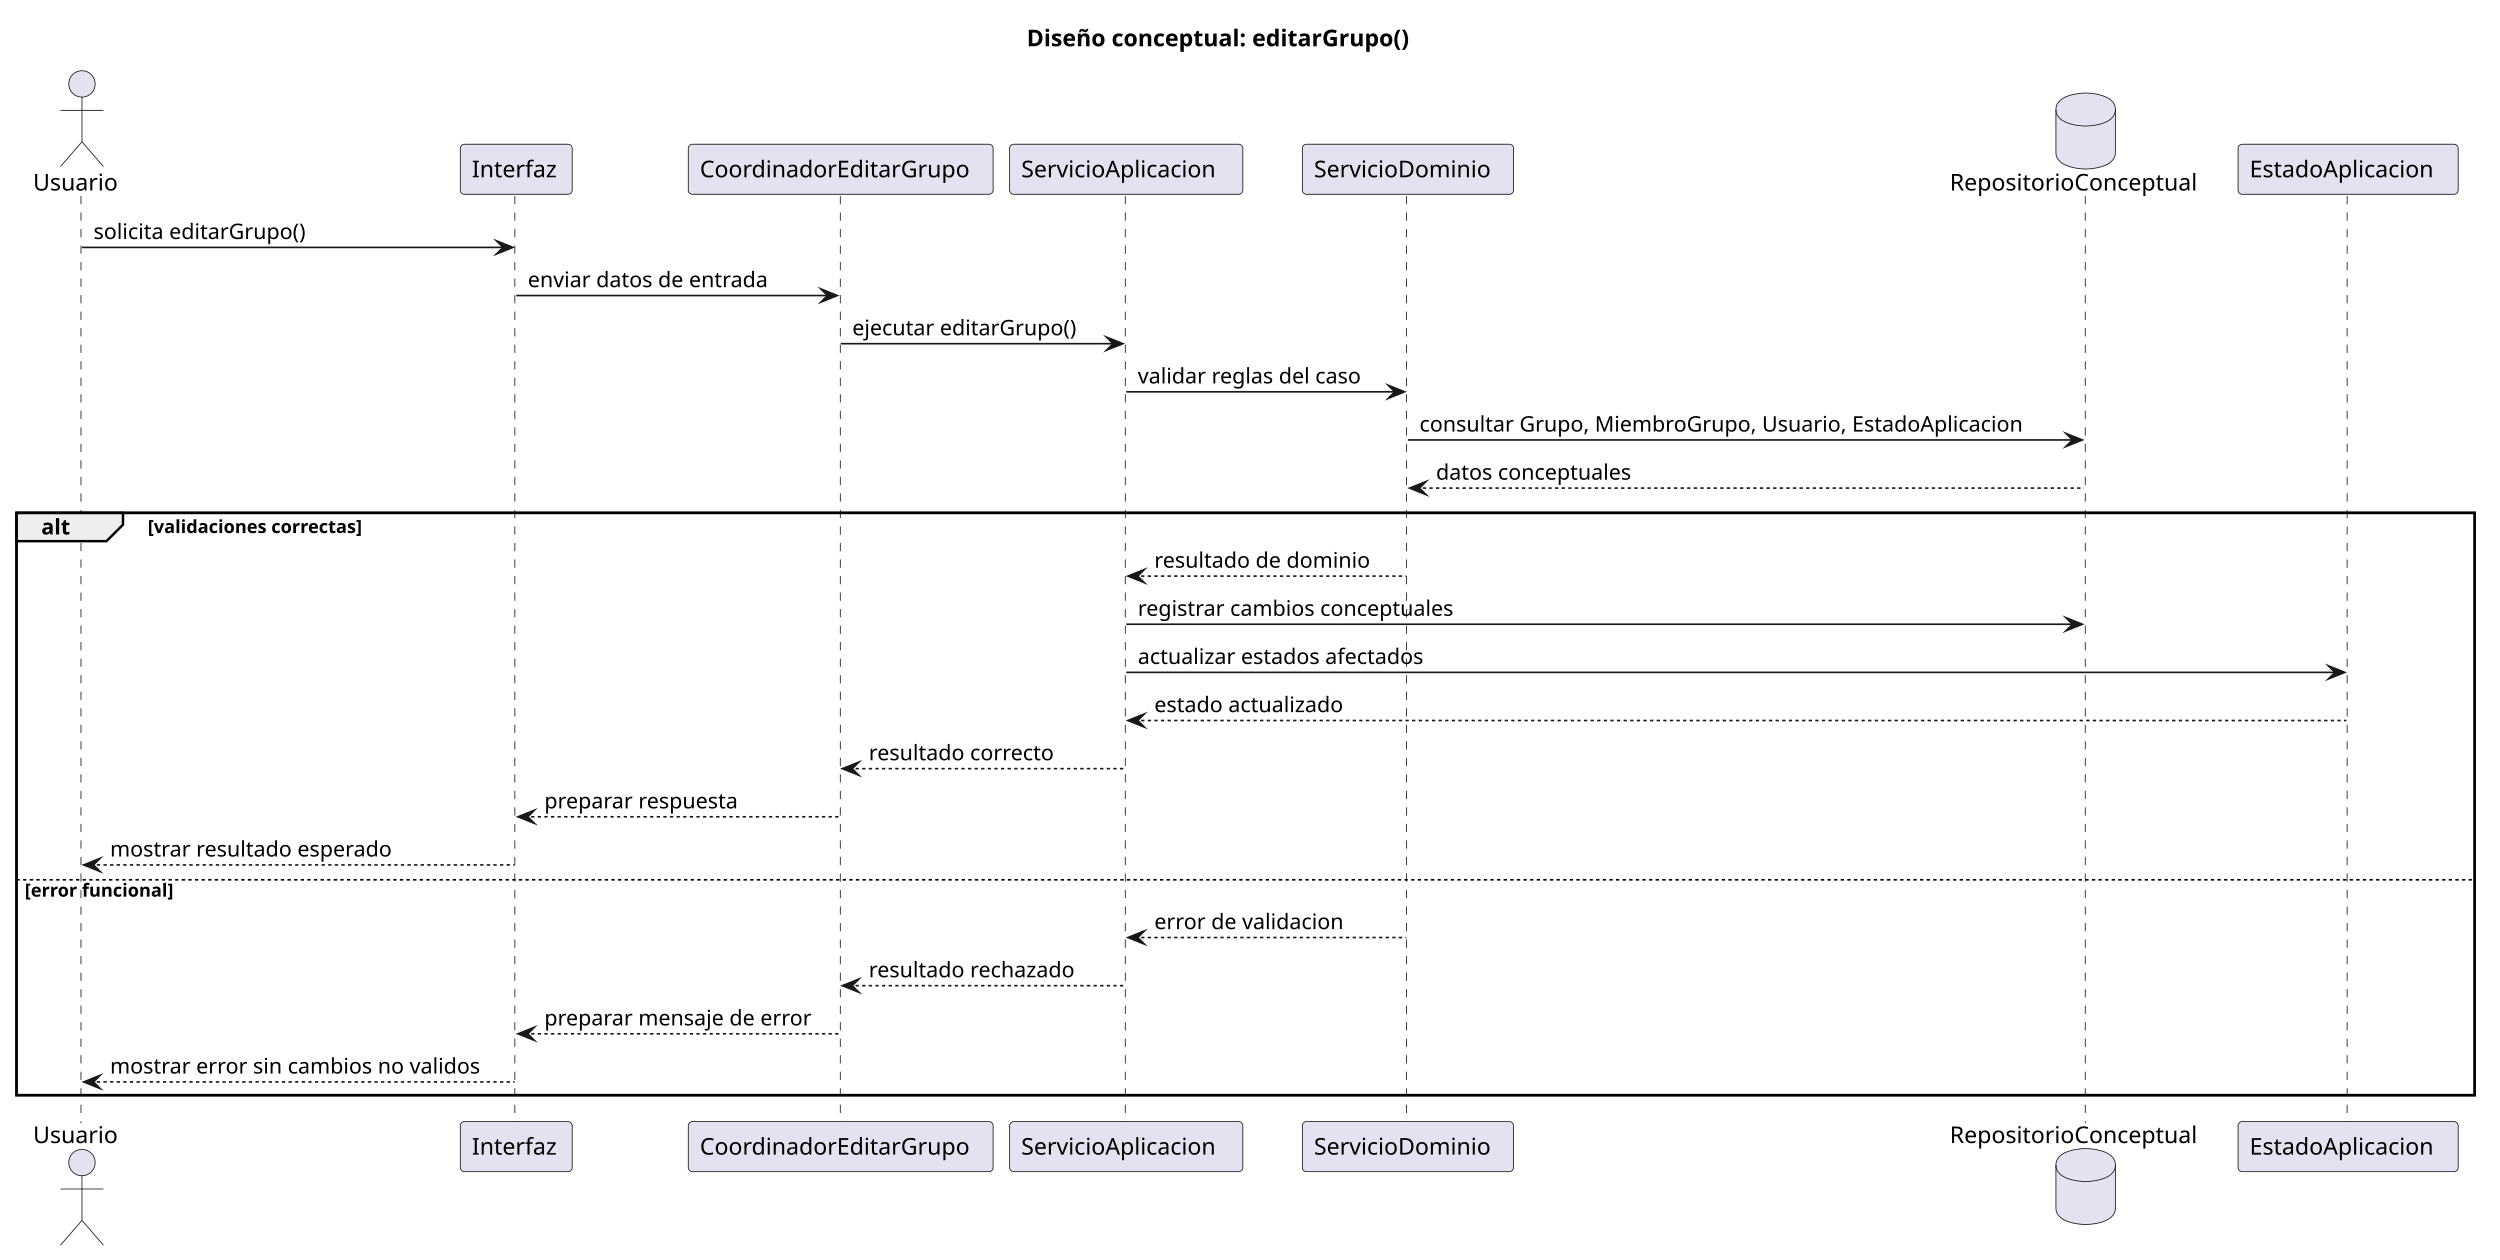
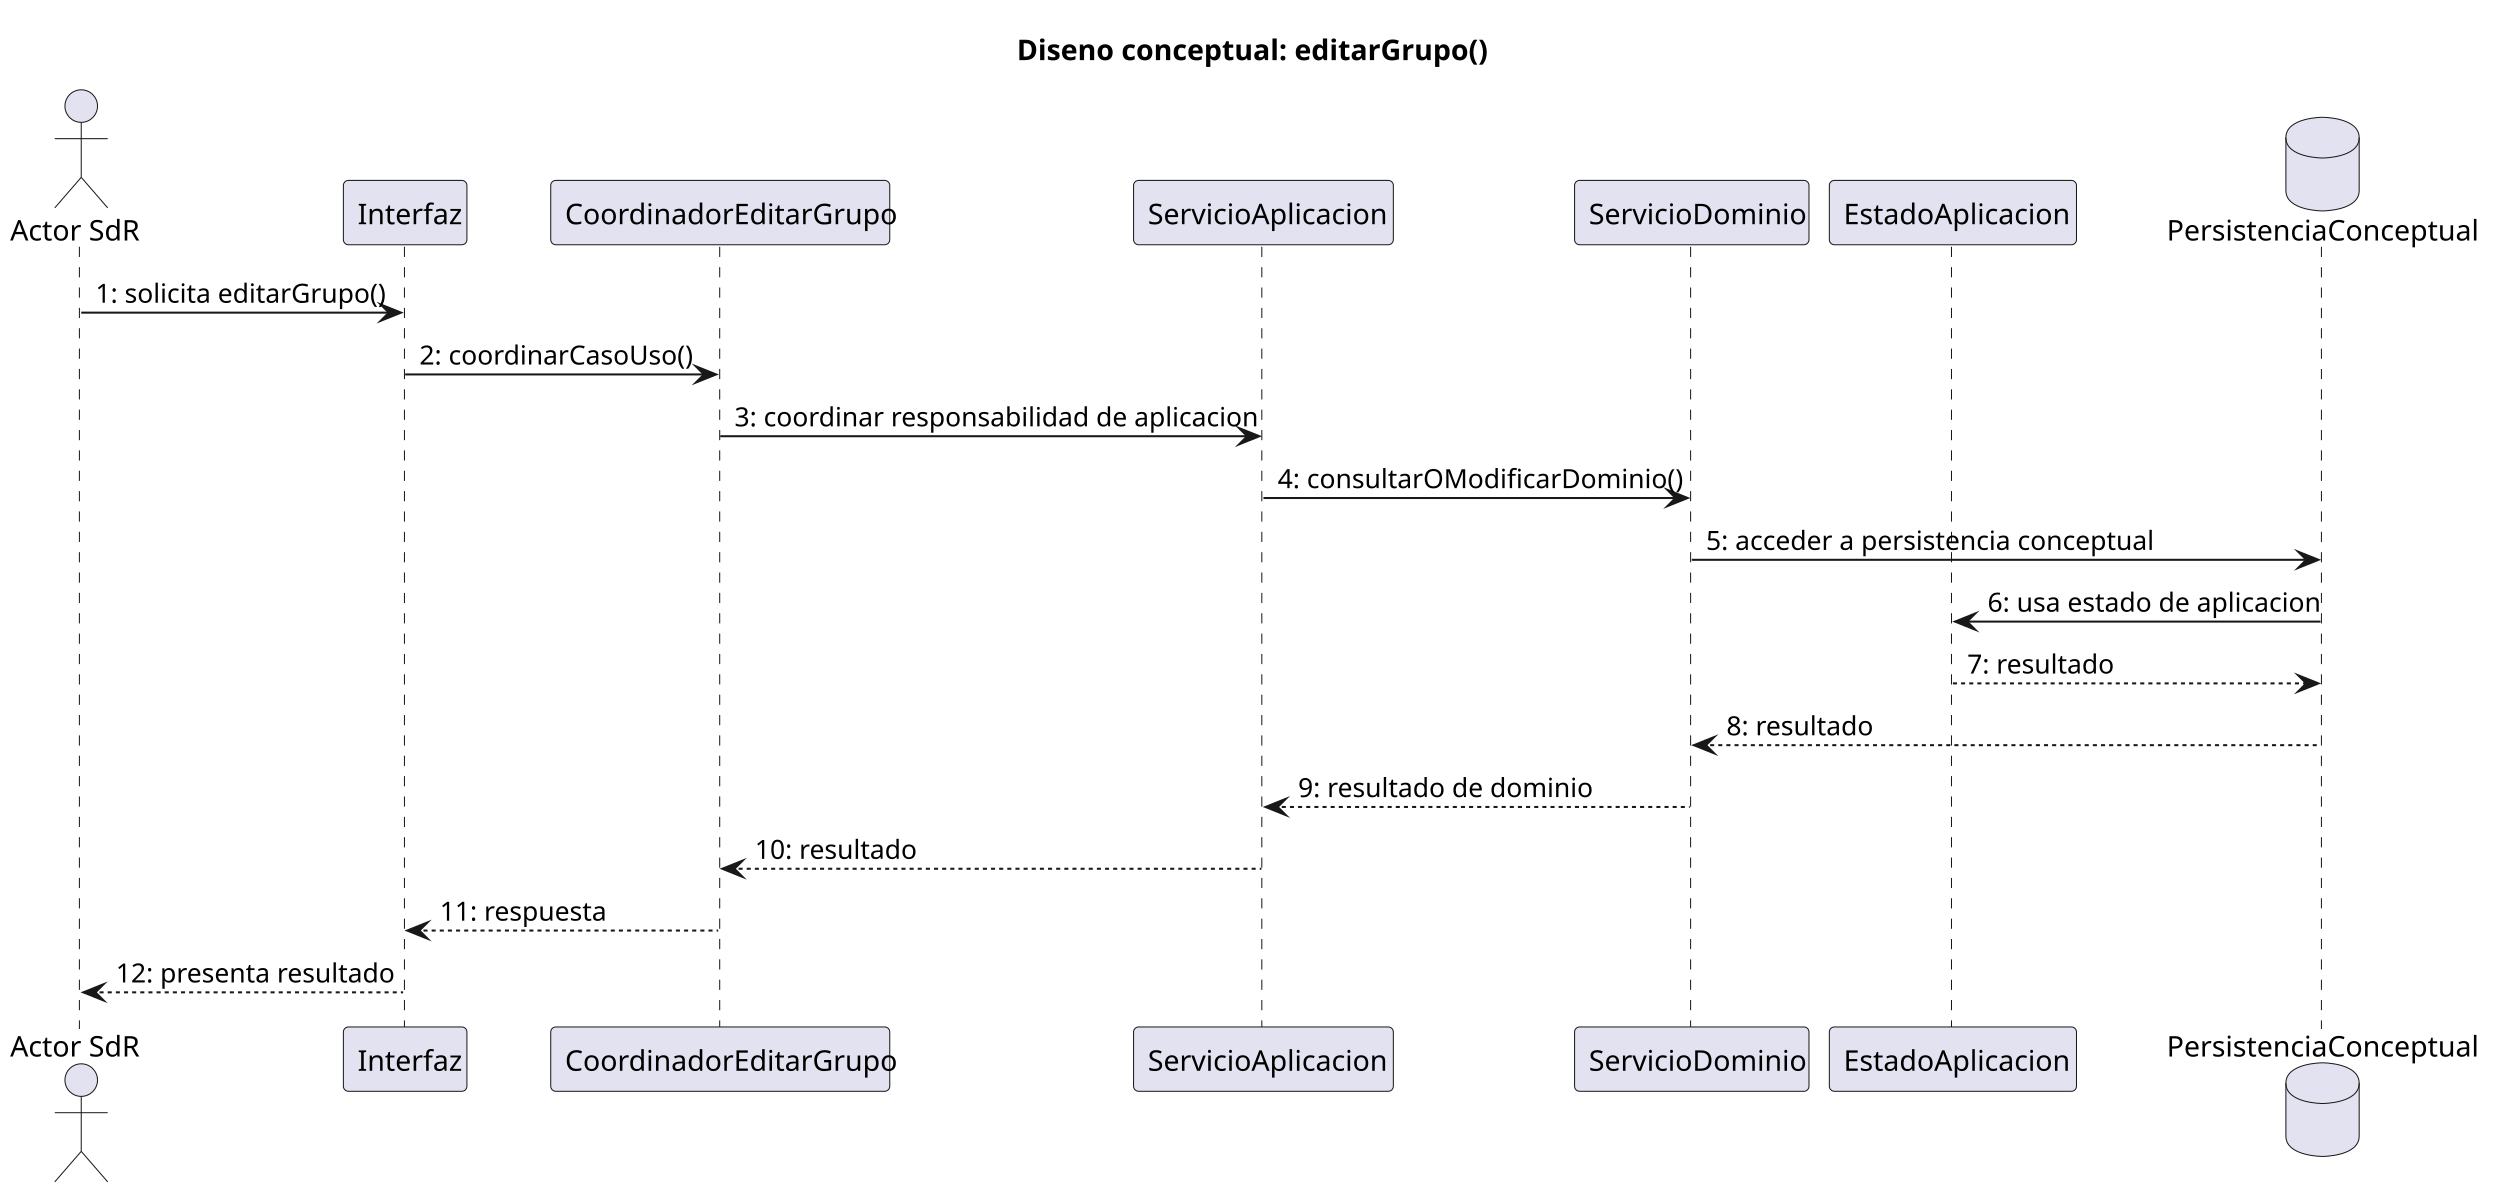
- <svg xmlns="http://www.w3.org/2000/svg" contentStyleType="text/css" data-diagram-type="SEQUENCE" height="762px" preserveAspectRatio="none" style="width:1513px;height:762px;background:#FFFFFF;" version="1.1" viewBox="0 0 1513 762" width="1513px" zoomAndPan="magnify">
+ <svg xmlns="http://www.w3.org/2000/svg" contentStyleType="text/css" data-diagram-type="SEQUENCE" height="589px" preserveAspectRatio="none" style="width:1228px;height:589px;background:#FFFFFF;" version="1.1" viewBox="0 0 1228 589" width="1228px" zoomAndPan="magnify">
  <defs />
  <g>
    <g class="title" data-source-line="1">
-       <text fill="#000000" font-family="sans-serif" font-size="14" font-weight="700" lengthAdjust="spacing" textLength="263.942" x="621.374" y="27.995">Diseño conceptual: editarGrupo()</text>
+       <text fill="#000000" font-family="sans-serif" font-size="14" font-weight="700" lengthAdjust="spacing" textLength="222.462" x="499.453" y="29.533">Diseno conceptual: editarGrupo()</text>
    </g>
-     <rect fill="none" height="352.398" style="stroke:#000000;stroke-width:1.5;" width="1487.69" x="10" y="310.391" />
-     <g class="participant-lifeline" data-entity-uid="part1" data-qualified-name="Usuario" data-source-line="3" id="part1-lifeline">
+     <g class="participant-lifeline" data-entity-uid="part1" data-qualified-name="Actor" data-source-line="3" id="part1-lifeline">
      <g>
-         <rect fill="#000000" fill-opacity="0" height="561.195" width="8" x="45.602" y="118.594" />
-         <line style="stroke:#181818;stroke-width:0.5;stroke-dasharray:5,5;" x1="49" x2="49" y1="118.594" y2="679.789" />
+         <rect fill="#000000" fill-opacity="0" height="384.219" width="8" x="35.9" y="121.219" />
+         <line style="stroke:#181818;stroke-width:0.5;stroke-dasharray:5,5;" x1="39" x2="39" y1="121.219" y2="505.438" />
      </g>
    </g>
    <g class="participant-lifeline" data-entity-uid="part2" data-qualified-name="Interfaz" data-source-line="4" id="part2-lifeline">
      <g>
-         <rect fill="#000000" fill-opacity="0" height="561.195" width="8" x="308.439" y="118.594" />
-         <line style="stroke:#181818;stroke-width:0.5;stroke-dasharray:5,5;" x1="311.581" x2="311.581" y1="118.594" y2="679.789" />
+         <rect fill="#000000" fill-opacity="0" height="384.219" width="8" x="195.01" y="121.219" />
+         <line style="stroke:#181818;stroke-width:0.5;stroke-dasharray:5,5;" x1="198.665" x2="198.665" y1="121.219" y2="505.438" />
      </g>
    </g>
    <g class="participant-lifeline" data-entity-uid="part3" data-qualified-name="Coordinador" data-source-line="5" id="part3-lifeline">
      <g>
-         <rect fill="#000000" fill-opacity="0" height="561.195" width="8" x="504.791" y="118.594" />
-         <line style="stroke:#181818;stroke-width:0.5;stroke-dasharray:5,5;" x1="508.553" x2="508.553" y1="118.594" y2="679.789" />
+         <rect fill="#000000" fill-opacity="0" height="384.219" width="8" x="349.784" y="121.219" />
+         <line style="stroke:#181818;stroke-width:0.5;stroke-dasharray:5,5;" x1="353.519" x2="353.519" y1="121.219" y2="505.438" />
      </g>
    </g>
    <g class="participant-lifeline" data-entity-uid="part4" data-qualified-name="ServicioAplicacion" data-source-line="6" id="part4-lifeline">
      <g>
-         <rect fill="#000000" fill-opacity="0" height="561.195" width="8" x="677.592" y="118.594" />
-         <line style="stroke:#181818;stroke-width:0.5;stroke-dasharray:5,5;" x1="681.028" x2="681.028" y1="118.594" y2="679.789" />
+         <rect fill="#000000" fill-opacity="0" height="384.219" width="8" x="616.607" y="121.219" />
+         <line style="stroke:#181818;stroke-width:0.5;stroke-dasharray:5,5;" x1="619.804" x2="619.804" y1="121.219" y2="505.438" />
      </g>
    </g>
    <g class="participant-lifeline" data-entity-uid="part5" data-qualified-name="ServicioDominio" data-source-line="7" id="part5-lifeline">
      <g>
-         <rect fill="#000000" fill-opacity="0" height="561.195" width="8" x="848.083" y="118.594" />
-         <line style="stroke:#181818;stroke-width:0.5;stroke-dasharray:5,5;" x1="851.191" x2="851.191" y1="118.594" y2="679.789" />
+         <rect fill="#000000" fill-opacity="0" height="384.219" width="8" x="827" y="121.219" />
+         <line style="stroke:#181818;stroke-width:0.5;stroke-dasharray:5,5;" x1="830.428" x2="830.428" y1="121.219" y2="505.438" />
      </g>
    </g>
-     <g class="participant-lifeline" data-entity-uid="part6" data-qualified-name="Repositorio" data-source-line="8" id="part6-lifeline">
+     <g class="participant-lifeline" data-entity-uid="part6" data-qualified-name="EstadoAplicacion" data-source-line="8" id="part6-lifeline">
      <g>
-         <rect fill="#000000" fill-opacity="0" height="561.195" width="8" x="1258.243" y="118.594" />
-         <line style="stroke:#181818;stroke-width:0.5;stroke-dasharray:5,5;" x1="1262.001" x2="1262.001" y1="118.594" y2="679.789" />
+         <rect fill="#000000" fill-opacity="0" height="384.219" width="8" x="955.272" y="121.219" />
+         <line style="stroke:#181818;stroke-width:0.5;stroke-dasharray:5,5;" x1="958.572" x2="958.572" y1="121.219" y2="505.438" />
      </g>
    </g>
-     <g class="participant-lifeline" data-entity-uid="part7" data-qualified-name="EstadoAplicacion" data-source-line="9" id="part7-lifeline">
+     <g class="participant-lifeline" data-entity-uid="part7" data-qualified-name="Persistencia" data-source-line="9" id="part7-lifeline">
      <g>
-         <rect fill="#000000" fill-opacity="0" height="561.195" width="8" x="1417.087" y="118.594" />
-         <line style="stroke:#181818;stroke-width:0.5;stroke-dasharray:5,5;" x1="1420.485" x2="1420.485" y1="118.594" y2="679.789" />
+         <rect fill="#000000" fill-opacity="0" height="384.219" width="8" x="1136.827" y="121.219" />
+         <line style="stroke:#181818;stroke-width:0.5;stroke-dasharray:5,5;" x1="1140.286" x2="1140.286" y1="121.219" y2="505.438" />
      </g>
    </g>
-     <g class="participant participant-head" data-entity-uid="part1" data-qualified-name="Usuario" data-source-line="3" id="part1-head">
-       <text fill="#000000" font-family="sans-serif" font-size="14" lengthAdjust="spacing" textLength="53.204" x="20" y="115.292">Usuario</text>
-       <ellipse cx="49.602" cy="50.797" fill="#E2E2F0" rx="8" ry="8" style="stroke:#181818;stroke-width:0.5;" />
-       <path d="M49.602,58.797 L49.602,85.797 M36.602,66.797 L62.602,66.797 M49.602,85.797 L36.602,100.797 M49.602,85.797 L62.602,100.797" fill="none" style="stroke:#181818;stroke-width:0.5;" />
+     <g class="participant participant-head" data-entity-uid="part1" data-qualified-name="Actor" data-source-line="3" id="part1-head">
+       <text fill="#000000" font-family="sans-serif" font-size="14" lengthAdjust="spacing" textLength="63.8" x="5" y="118.143">Actor SdR</text>
+       <ellipse cx="39.9" cy="52.109" fill="#E2E2F0" rx="8" ry="8" style="stroke:#181818;stroke-width:0.5;" />
+       <path d="M39.9,60.109 L39.9,87.109 M26.9,68.109 L52.9,68.109 M39.9,87.109 L26.9,102.109 M39.9,87.109 L52.9,102.109" fill="none" style="stroke:#181818;stroke-width:0.5;" />
    </g>
-     <g class="participant participant-tail" data-entity-uid="part1" data-qualified-name="Usuario" data-source-line="3" id="part1-tail">
-       <text fill="#000000" font-family="sans-serif" font-size="14" lengthAdjust="spacing" textLength="53.204" x="20" y="691.784">Usuario</text>
-       <ellipse cx="49.602" cy="703.586" fill="#E2E2F0" rx="8" ry="8" style="stroke:#181818;stroke-width:0.5;" />
-       <path d="M49.602,711.586 L49.602,738.586 M36.602,719.586 L62.602,719.586 M49.602,738.586 L36.602,753.586 M49.602,738.586 L62.602,753.586" fill="none" style="stroke:#181818;stroke-width:0.5;" />
+     <g class="participant participant-tail" data-entity-uid="part1" data-qualified-name="Actor" data-source-line="3" id="part1-tail">
+       <text fill="#000000" font-family="sans-serif" font-size="14" lengthAdjust="spacing" textLength="63.8" x="5" y="518.971">Actor SdR</text>
+       <ellipse cx="39.9" cy="530.547" fill="#E2E2F0" rx="8" ry="8" style="stroke:#181818;stroke-width:0.5;" />
+       <path d="M39.9,538.547 L39.9,565.547 M26.9,546.547 L52.9,546.547 M39.9,565.547 L26.9,580.547 M39.9,565.547 L52.9,580.547" fill="none" style="stroke:#181818;stroke-width:0.5;" />
    </g>
    <g class="participant participant-head" data-entity-uid="part2" data-qualified-name="Interfaz" data-source-line="4" id="part2-head">
-       <rect fill="#E2E2F0" height="30.297" rx="2.5" ry="2.5" style="stroke:#181818;stroke-width:0.5;" width="67.717" x="278.581" y="87.297" />
-       <text fill="#000000" font-family="sans-serif" font-size="14" lengthAdjust="spacing" textLength="53.717" x="285.581" y="107.292">Interfaz</text>
+       <rect fill="#E2E2F0" height="31.609" rx="2.5" ry="2.5" style="stroke:#181818;stroke-width:0.5;" width="60.69" x="168.665" y="88.609" />
+       <text fill="#000000" font-family="sans-serif" font-size="14" lengthAdjust="spacing" textLength="46.69" x="175.665" y="110.143">Interfaz</text>
    </g>
    <g class="participant participant-tail" data-entity-uid="part2" data-qualified-name="Interfaz" data-source-line="4" id="part2-tail">
-       <rect fill="#E2E2F0" height="30.297" rx="2.5" ry="2.5" style="stroke:#181818;stroke-width:0.5;" width="67.717" x="278.581" y="678.789" />
-       <text fill="#000000" font-family="sans-serif" font-size="14" lengthAdjust="spacing" textLength="53.717" x="285.581" y="698.784">Interfaz</text>
+       <rect fill="#E2E2F0" height="31.609" rx="2.5" ry="2.5" style="stroke:#181818;stroke-width:0.5;" width="60.69" x="168.665" y="504.438" />
+       <text fill="#000000" font-family="sans-serif" font-size="14" lengthAdjust="spacing" textLength="46.69" x="175.665" y="525.971">Interfaz</text>
    </g>
    <g class="participant participant-head" data-entity-uid="part3" data-qualified-name="Coordinador" data-source-line="5" id="part3-head">
-       <rect fill="#E2E2F0" height="30.297" rx="2.5" ry="2.5" style="stroke:#181818;stroke-width:0.5;" width="184.475" x="416.553" y="87.297" />
-       <text fill="#000000" font-family="sans-serif" font-size="14" lengthAdjust="spacing" textLength="170.475" x="423.553" y="107.292">CoordinadorEditarGrupo</text>
+       <rect fill="#E2E2F0" height="31.609" rx="2.5" ry="2.5" style="stroke:#181818;stroke-width:0.5;" width="166.53" x="270.519" y="88.609" />
+       <text fill="#000000" font-family="sans-serif" font-size="14" lengthAdjust="spacing" textLength="152.53" x="277.519" y="110.143">CoordinadorEditarGrupo</text>
    </g>
    <g class="participant participant-tail" data-entity-uid="part3" data-qualified-name="Coordinador" data-source-line="5" id="part3-tail">
-       <rect fill="#E2E2F0" height="30.297" rx="2.5" ry="2.5" style="stroke:#181818;stroke-width:0.5;" width="184.475" x="416.553" y="678.789" />
-       <text fill="#000000" font-family="sans-serif" font-size="14" lengthAdjust="spacing" textLength="170.475" x="423.553" y="698.784">CoordinadorEditarGrupo</text>
+       <rect fill="#E2E2F0" height="31.609" rx="2.5" ry="2.5" style="stroke:#181818;stroke-width:0.5;" width="166.53" x="270.519" y="504.438" />
+       <text fill="#000000" font-family="sans-serif" font-size="14" lengthAdjust="spacing" textLength="152.53" x="277.519" y="525.971">CoordinadorEditarGrupo</text>
    </g>
    <g class="participant participant-head" data-entity-uid="part4" data-qualified-name="ServicioAplicacion" data-source-line="6" id="part4-head">
-       <rect fill="#E2E2F0" height="30.297" rx="2.5" ry="2.5" style="stroke:#181818;stroke-width:0.5;" width="141.128" x="611.028" y="87.297" />
-       <text fill="#000000" font-family="sans-serif" font-size="14" lengthAdjust="spacing" textLength="127.128" x="618.028" y="107.292">ServicioAplicacion</text>
+       <rect fill="#E2E2F0" height="31.609" rx="2.5" ry="2.5" style="stroke:#181818;stroke-width:0.5;" width="127.606" x="556.804" y="88.609" />
+       <text fill="#000000" font-family="sans-serif" font-size="14" lengthAdjust="spacing" textLength="113.606" x="563.804" y="110.143">ServicioAplicacion</text>
    </g>
    <g class="participant participant-tail" data-entity-uid="part4" data-qualified-name="ServicioAplicacion" data-source-line="6" id="part4-tail">
-       <rect fill="#E2E2F0" height="30.297" rx="2.5" ry="2.5" style="stroke:#181818;stroke-width:0.5;" width="141.128" x="611.028" y="678.789" />
-       <text fill="#000000" font-family="sans-serif" font-size="14" lengthAdjust="spacing" textLength="127.128" x="618.028" y="698.784">ServicioAplicacion</text>
+       <rect fill="#E2E2F0" height="31.609" rx="2.5" ry="2.5" style="stroke:#181818;stroke-width:0.5;" width="127.606" x="556.804" y="504.438" />
+       <text fill="#000000" font-family="sans-serif" font-size="14" lengthAdjust="spacing" textLength="113.606" x="563.804" y="525.971">ServicioAplicacion</text>
    </g>
    <g class="participant participant-head" data-entity-uid="part5" data-qualified-name="ServicioDominio" data-source-line="7" id="part5-head">
-       <rect fill="#E2E2F0" height="30.297" rx="2.5" ry="2.5" style="stroke:#181818;stroke-width:0.5;" width="127.784" x="788.191" y="87.297" />
-       <text fill="#000000" font-family="sans-serif" font-size="14" lengthAdjust="spacing" textLength="113.784" x="795.191" y="107.292">ServicioDominio</text>
+       <rect fill="#E2E2F0" height="31.609" rx="2.5" ry="2.5" style="stroke:#181818;stroke-width:0.5;" width="115.144" x="773.428" y="88.609" />
+       <text fill="#000000" font-family="sans-serif" font-size="14" lengthAdjust="spacing" textLength="101.144" x="780.428" y="110.143">ServicioDominio</text>
    </g>
    <g class="participant participant-tail" data-entity-uid="part5" data-qualified-name="ServicioDominio" data-source-line="7" id="part5-tail">
-       <rect fill="#E2E2F0" height="30.297" rx="2.5" ry="2.5" style="stroke:#181818;stroke-width:0.5;" width="127.784" x="788.191" y="678.789" />
-       <text fill="#000000" font-family="sans-serif" font-size="14" lengthAdjust="spacing" textLength="113.784" x="795.191" y="698.784">ServicioDominio</text>
+       <rect fill="#E2E2F0" height="31.609" rx="2.5" ry="2.5" style="stroke:#181818;stroke-width:0.5;" width="115.144" x="773.428" y="504.438" />
+       <text fill="#000000" font-family="sans-serif" font-size="14" lengthAdjust="spacing" textLength="101.144" x="780.428" y="525.971">ServicioDominio</text>
    </g>
-     <g class="participant participant-head" data-entity-uid="part6" data-qualified-name="Repositorio" data-source-line="8" id="part6-head">
-       <text fill="#000000" font-family="sans-serif" font-size="14" lengthAdjust="spacing" textLength="158.484" x="1180.001" y="115.292">RepositorioConceptual</text>
-       <path d="M1244.243,66.297 C1244.243,56.297 1262.243,56.297 1262.243,56.297 C1262.243,56.297 1280.243,56.297 1280.243,66.297 L1280.243,92.297 C1280.243,102.297 1262.243,102.297 1262.243,102.297 C1262.243,102.297 1244.243,102.297 1244.243,92.297 L1244.243,66.297" fill="#E2E2F0" style="stroke:#181818;stroke-width:0.5;" />
-       <path d="M1244.243,66.297 C1244.243,76.297 1262.243,76.297 1262.243,76.297 C1262.243,76.297 1280.243,76.297 1280.243,66.297" fill="none" style="stroke:#181818;stroke-width:0.5;" />
+     <g class="participant participant-head" data-entity-uid="part6" data-qualified-name="EstadoAplicacion" data-source-line="8" id="part6-head">
+       <rect fill="#E2E2F0" height="31.609" rx="2.5" ry="2.5" style="stroke:#181818;stroke-width:0.5;" width="121.399" x="898.572" y="88.609" />
+       <text fill="#000000" font-family="sans-serif" font-size="14" lengthAdjust="spacing" textLength="107.399" x="905.572" y="110.143">EstadoAplicacion</text>
    </g>
-     <g class="participant participant-tail" data-entity-uid="part6" data-qualified-name="Repositorio" data-source-line="8" id="part6-tail">
-       <text fill="#000000" font-family="sans-serif" font-size="14" lengthAdjust="spacing" textLength="158.484" x="1180.001" y="691.784">RepositorioConceptual</text>
-       <path d="M1244.243,705.086 C1244.243,695.086 1262.243,695.086 1262.243,695.086 C1262.243,695.086 1280.243,695.086 1280.243,705.086 L1280.243,731.086 C1280.243,741.086 1262.243,741.086 1262.243,741.086 C1262.243,741.086 1244.243,741.086 1244.243,731.086 L1244.243,705.086" fill="#E2E2F0" style="stroke:#181818;stroke-width:0.5;" />
-       <path d="M1244.243,705.086 C1244.243,715.086 1262.243,715.086 1262.243,715.086 C1262.243,715.086 1280.243,715.086 1280.243,705.086" fill="none" style="stroke:#181818;stroke-width:0.5;" />
+     <g class="participant participant-tail" data-entity-uid="part6" data-qualified-name="EstadoAplicacion" data-source-line="8" id="part6-tail">
+       <rect fill="#E2E2F0" height="31.609" rx="2.5" ry="2.5" style="stroke:#181818;stroke-width:0.5;" width="121.399" x="898.572" y="504.438" />
+       <text fill="#000000" font-family="sans-serif" font-size="14" lengthAdjust="spacing" textLength="107.399" x="905.572" y="525.971">EstadoAplicacion</text>
    </g>
-     <g class="participant participant-head" data-entity-uid="part7" data-qualified-name="EstadoAplicacion" data-source-line="9" id="part7-head">
-       <rect fill="#E2E2F0" height="30.297" rx="2.5" ry="2.5" style="stroke:#181818;stroke-width:0.5;" width="133.205" x="1354.485" y="87.297" />
-       <text fill="#000000" font-family="sans-serif" font-size="14" lengthAdjust="spacing" textLength="119.205" x="1361.485" y="107.292">EstadoAplicacion</text>
+     <g class="participant participant-head" data-entity-uid="part7" data-qualified-name="Persistencia" data-source-line="9" id="part7-head">
+       <text fill="#000000" font-family="sans-serif" font-size="14" lengthAdjust="spacing" textLength="147.082" x="1064.286" y="118.143">PersistenciaConceptual</text>
+       <path d="M1122.827,67.609 C1122.827,57.609 1140.827,57.609 1140.827,57.609 C1140.827,57.609 1158.827,57.609 1158.827,67.609 L1158.827,93.609 C1158.827,103.609 1140.827,103.609 1140.827,103.609 C1140.827,103.609 1122.827,103.609 1122.827,93.609 L1122.827,67.609" fill="#E2E2F0" style="stroke:#181818;stroke-width:0.5;" />
+       <path d="M1122.827,67.609 C1122.827,77.609 1140.827,77.609 1140.827,77.609 C1140.827,77.609 1158.827,77.609 1158.827,67.609" fill="none" style="stroke:#181818;stroke-width:0.5;" />
    </g>
-     <g class="participant participant-tail" data-entity-uid="part7" data-qualified-name="EstadoAplicacion" data-source-line="9" id="part7-tail">
-       <rect fill="#E2E2F0" height="30.297" rx="2.5" ry="2.5" style="stroke:#181818;stroke-width:0.5;" width="133.205" x="1354.485" y="678.789" />
-       <text fill="#000000" font-family="sans-serif" font-size="14" lengthAdjust="spacing" textLength="119.205" x="1361.485" y="698.784">EstadoAplicacion</text>
+     <g class="participant participant-tail" data-entity-uid="part7" data-qualified-name="Persistencia" data-source-line="9" id="part7-tail">
+       <text fill="#000000" font-family="sans-serif" font-size="14" lengthAdjust="spacing" textLength="147.082" x="1064.286" y="518.971">PersistenciaConceptual</text>
+       <path d="M1122.827,532.047 C1122.827,522.047 1140.827,522.047 1140.827,522.047 C1140.827,522.047 1158.827,522.047 1158.827,532.047 L1158.827,558.047 C1158.827,568.047 1140.827,568.047 1140.827,568.047 C1140.827,568.047 1122.827,568.047 1122.827,558.047 L1122.827,532.047" fill="#E2E2F0" style="stroke:#181818;stroke-width:0.5;" />
+       <path d="M1122.827,532.047 C1122.827,542.047 1140.827,542.047 1140.827,542.047 C1140.827,542.047 1158.827,542.047 1158.827,532.047" fill="none" style="stroke:#181818;stroke-width:0.5;" />
    </g>
    <g class="message" data-entity-1="part1" data-entity-2="part2" data-source-line="11" id="msg1">
-       <polygon fill="#181818" points="300.439,145.727,310.439,149.727,300.439,153.727,304.439,149.727" style="stroke:#181818;stroke-width:1;stroke-linejoin:miter;stroke-miterlimit:10;" />
-       <line style="stroke:#181818;stroke-width:1;" x1="49.602" x2="306.439" y1="149.727" y2="149.727" />
-       <text fill="#000000" font-family="sans-serif" font-size="13" lengthAdjust="spacing" textLength="138.182" x="56.602" y="144.661">solicita editarGrupo()</text>
+       <polygon fill="#181818" points="187.01,149.57,197.01,153.57,187.01,157.57,191.01,153.57" style="stroke:#181818;stroke-width:1;stroke-linejoin:miter;stroke-miterlimit:10;" />
+       <line style="stroke:#181818;stroke-width:1;" x1="39.9" x2="193.01" y1="153.57" y2="153.57" />
+       <text fill="#000000" font-family="sans-serif" font-size="13" lengthAdjust="spacing" textLength="135.11" x="46.9" y="148.714">1: solicita editarGrupo()</text>
    </g>
    <g class="message" data-entity-1="part2" data-entity-2="part3" data-source-line="12" id="msg2">
-       <polygon fill="#181818" points="496.791,174.859,506.791,178.859,496.791,182.859,500.791,178.859" style="stroke:#181818;stroke-width:1;stroke-linejoin:miter;stroke-miterlimit:10;" />
-       <line style="stroke:#181818;stroke-width:1;" x1="312.439" x2="502.791" y1="178.859" y2="178.859" />
-       <text fill="#000000" font-family="sans-serif" font-size="13" lengthAdjust="spacing" textLength="156.406" x="319.439" y="173.793">enviar datos de entrada</text>
+       <polygon fill="#181818" points="341.784,179.922,351.784,183.922,341.784,187.922,345.784,183.922" style="stroke:#181818;stroke-width:1;stroke-linejoin:miter;stroke-miterlimit:10;" />
+       <line style="stroke:#181818;stroke-width:1;" x1="199.01" x2="347.784" y1="183.922" y2="183.922" />
+       <text fill="#000000" font-family="sans-serif" font-size="13" lengthAdjust="spacing" textLength="130.774" x="206.01" y="179.065">2: coordinarCasoUso()</text>
    </g>
    <g class="message" data-entity-1="part3" data-entity-2="part4" data-source-line="13" id="msg3">
-       <polygon fill="#181818" points="669.592,203.992,679.592,207.992,669.592,211.992,673.592,207.992" style="stroke:#181818;stroke-width:1;stroke-linejoin:miter;stroke-miterlimit:10;" />
-       <line style="stroke:#181818;stroke-width:1;" x1="508.791" x2="675.592" y1="207.992" y2="207.992" />
-       <text fill="#000000" font-family="sans-serif" font-size="13" lengthAdjust="spacing" textLength="145.812" x="515.79" y="202.926">ejecutar editarGrupo()</text>
+       <polygon fill="#181818" points="608.607,210.273,618.607,214.273,608.607,218.273,612.607,214.273" style="stroke:#181818;stroke-width:1;stroke-linejoin:miter;stroke-miterlimit:10;" />
+       <line style="stroke:#181818;stroke-width:1;" x1="353.784" x2="614.607" y1="214.273" y2="214.273" />
+       <text fill="#000000" font-family="sans-serif" font-size="13" lengthAdjust="spacing" textLength="242.823" x="360.784" y="209.417">3: coordinar responsabilidad de aplicacion</text>
    </g>
    <g class="message" data-entity-1="part4" data-entity-2="part5" data-source-line="14" id="msg4">
-       <polygon fill="#181818" points="840.083,233.125,850.083,237.125,840.083,241.125,844.083,237.125" style="stroke:#181818;stroke-width:1;stroke-linejoin:miter;stroke-miterlimit:10;" />
-       <line style="stroke:#181818;stroke-width:1;" x1="681.592" x2="846.083" y1="237.125" y2="237.125" />
-       <text fill="#000000" font-family="sans-serif" font-size="13" lengthAdjust="spacing" textLength="146.491" x="688.592" y="232.059">validar reglas del caso</text>
+       <polygon fill="#181818" points="819,240.625,829,244.625,819,248.625,823,244.625" style="stroke:#181818;stroke-width:1;stroke-linejoin:miter;stroke-miterlimit:10;" />
+       <line style="stroke:#181818;stroke-width:1;" x1="620.607" x2="825" y1="244.625" y2="244.625" />
+       <text fill="#000000" font-family="sans-serif" font-size="13" lengthAdjust="spacing" textLength="186.393" x="627.607" y="239.769">4: consultarOModificarDominio()</text>
    </g>
-     <g class="message" data-entity-1="part5" data-entity-2="part6" data-source-line="15" id="msg5">
-       <polygon fill="#181818" points="1250.243,262.258,1260.243,266.258,1250.243,270.258,1254.243,266.258" style="stroke:#181818;stroke-width:1;stroke-linejoin:miter;stroke-miterlimit:10;" />
-       <line style="stroke:#181818;stroke-width:1;" x1="852.083" x2="1256.243" y1="266.258" y2="266.258" />
-       <text fill="#000000" font-family="sans-serif" font-size="13" lengthAdjust="spacing" textLength="386.16" x="859.083" y="261.192">consultar Grupo, MiembroGrupo, Usuario, EstadoAplicacion</text>
+     <g class="message" data-entity-1="part5" data-entity-2="part7" data-source-line="15" id="msg5">
+       <polygon fill="#181818" points="1128.827,270.977,1138.827,274.977,1128.827,278.977,1132.827,274.977" style="stroke:#181818;stroke-width:1;stroke-linejoin:miter;stroke-miterlimit:10;" />
+       <line style="stroke:#181818;stroke-width:1;" x1="831" x2="1134.827" y1="274.977" y2="274.977" />
+       <text fill="#000000" font-family="sans-serif" font-size="13" lengthAdjust="spacing" textLength="211.015" x="838" y="270.12">5: acceder a persistencia conceptual</text>
    </g>
-     <g class="message" data-entity-1="part6" data-entity-2="part5" data-source-line="16" id="msg6">
-       <polygon fill="#181818" points="863.083,291.391,853.083,295.391,863.083,299.391,859.083,295.391" style="stroke:#181818;stroke-width:1;stroke-linejoin:miter;stroke-miterlimit:10;" />
-       <line style="stroke:#181818;stroke-width:1;stroke-dasharray:2,2;" x1="857.083" x2="1261.243" y1="295.391" y2="295.391" />
-       <text fill="#000000" font-family="sans-serif" font-size="13" lengthAdjust="spacing" textLength="126.598" x="869.083" y="290.325">datos conceptuales</text>
+     <g class="message" data-entity-1="part7" data-entity-2="part6" data-source-line="16" id="msg6">
+       <polygon fill="#181818" points="970.272,301.328,960.272,305.328,970.272,309.328,966.272,305.328" style="stroke:#181818;stroke-width:1;stroke-linejoin:miter;stroke-miterlimit:10;" />
+       <line style="stroke:#181818;stroke-width:1;" x1="964.272" x2="1139.827" y1="305.328" y2="305.328" />
+       <text fill="#000000" font-family="sans-serif" font-size="13" lengthAdjust="spacing" textLength="157.555" x="976.272" y="300.472">6: usa estado de aplicacion</text>
    </g>
-     <path d="M10,310.391 L74.443,310.391 L74.443,317.523 L64.443,327.523 L10,327.523 L10,310.391" fill="#EEEEEE" style="stroke:#000000;stroke-width:1.5;" />
-     <rect fill="none" height="352.398" style="stroke:#000000;stroke-width:1.5;" width="1487.69" x="10" y="310.391" />
-     <text fill="#000000" font-family="sans-serif" font-size="13" font-weight="700" lengthAdjust="spacing" textLength="19.443" x="25" y="323.457">alt</text>
-     <text fill="#000000" font-family="sans-serif" font-size="11" font-weight="700" lengthAdjust="spacing" textLength="149.139" x="89.443" y="322.601">[validaciones correctas]</text>
-     <g class="message" data-entity-1="part5" data-entity-2="part4" data-source-line="19" id="msg7">
-       <polygon fill="#181818" points="692.592,344.656,682.592,348.656,692.592,352.656,688.592,348.656" style="stroke:#181818;stroke-width:1;stroke-linejoin:miter;stroke-miterlimit:10;" />
-       <line style="stroke:#181818;stroke-width:1;stroke-dasharray:2,2;" x1="686.592" x2="851.083" y1="348.656" y2="348.656" />
-       <text fill="#000000" font-family="sans-serif" font-size="13" lengthAdjust="spacing" textLength="138.036" x="698.592" y="343.59">resultado de dominio</text>
+     <g class="message" data-entity-1="part6" data-entity-2="part7" data-source-line="17" id="msg7">
+       <polygon fill="#181818" points="1128.827,331.68,1138.827,335.68,1128.827,339.68,1132.827,335.68" style="stroke:#181818;stroke-width:1;stroke-linejoin:miter;stroke-miterlimit:10;" />
+       <line style="stroke:#181818;stroke-width:1;stroke-dasharray:2,2;" x1="959.272" x2="1134.827" y1="335.68" y2="335.68" />
+       <text fill="#000000" font-family="sans-serif" font-size="13" lengthAdjust="spacing" textLength="67.933" x="966.272" y="330.823">7: resultado</text>
    </g>
-     <g class="message" data-entity-1="part4" data-entity-2="part6" data-source-line="20" id="msg8">
-       <polygon fill="#181818" points="1250.243,373.789,1260.243,377.789,1250.243,381.789,1254.243,377.789" style="stroke:#181818;stroke-width:1;stroke-linejoin:miter;stroke-miterlimit:10;" />
-       <line style="stroke:#181818;stroke-width:1;" x1="681.592" x2="1256.243" y1="377.789" y2="377.789" />
-       <text fill="#000000" font-family="sans-serif" font-size="13" lengthAdjust="spacing" textLength="204.788" x="688.592" y="372.723">registrar cambios conceptuales</text>
+     <g class="message" data-entity-1="part7" data-entity-2="part5" data-source-line="18" id="msg8">
+       <polygon fill="#181818" points="842,362.031,832,366.031,842,370.031,838,366.031" style="stroke:#181818;stroke-width:1;stroke-linejoin:miter;stroke-miterlimit:10;" />
+       <line style="stroke:#181818;stroke-width:1;stroke-dasharray:2,2;" x1="836" x2="1139.827" y1="366.031" y2="366.031" />
+       <text fill="#000000" font-family="sans-serif" font-size="13" lengthAdjust="spacing" textLength="67.933" x="848" y="361.175">8: resultado</text>
    </g>
-     <g class="message" data-entity-1="part4" data-entity-2="part7" data-source-line="21" id="msg9">
-       <polygon fill="#181818" points="1409.087,402.922,1419.087,406.922,1409.087,410.922,1413.087,406.922" style="stroke:#181818;stroke-width:1;stroke-linejoin:miter;stroke-miterlimit:10;" />
-       <line style="stroke:#181818;stroke-width:1;" x1="681.592" x2="1415.087" y1="406.922" y2="406.922" />
-       <text fill="#000000" font-family="sans-serif" font-size="13" lengthAdjust="spacing" textLength="186.583" x="688.592" y="401.856">actualizar estados afectados</text>
+     <g class="message" data-entity-1="part5" data-entity-2="part4" data-source-line="19" id="msg9">
+       <polygon fill="#181818" points="631.607,392.383,621.607,396.383,631.607,400.383,627.607,396.383" style="stroke:#181818;stroke-width:1;stroke-linejoin:miter;stroke-miterlimit:10;" />
+       <line style="stroke:#181818;stroke-width:1;stroke-dasharray:2,2;" x1="625.607" x2="830" y1="396.383" y2="396.383" />
+       <text fill="#000000" font-family="sans-serif" font-size="13" lengthAdjust="spacing" textLength="135.142" x="637.607" y="391.526">9: resultado de dominio</text>
    </g>
-     <g class="message" data-entity-1="part7" data-entity-2="part4" data-source-line="22" id="msg10">
-       <polygon fill="#181818" points="692.592,432.055,682.592,436.055,692.592,440.055,688.592,436.055" style="stroke:#181818;stroke-width:1;stroke-linejoin:miter;stroke-miterlimit:10;" />
-       <line style="stroke:#181818;stroke-width:1;stroke-dasharray:2,2;" x1="686.592" x2="1420.087" y1="436.055" y2="436.055" />
-       <text fill="#000000" font-family="sans-serif" font-size="13" lengthAdjust="spacing" textLength="122.808" x="698.592" y="430.989">estado actualizado</text>
+     <g class="message" data-entity-1="part4" data-entity-2="part3" data-source-line="20" id="msg10">
+       <polygon fill="#181818" points="364.784,422.734,354.784,426.734,364.784,430.734,360.784,426.734" style="stroke:#181818;stroke-width:1;stroke-linejoin:miter;stroke-miterlimit:10;" />
+       <line style="stroke:#181818;stroke-width:1;stroke-dasharray:2,2;" x1="358.784" x2="619.607" y1="426.734" y2="426.734" />
+       <text fill="#000000" font-family="sans-serif" font-size="13" lengthAdjust="spacing" textLength="75.163" x="370.784" y="421.878">10: resultado</text>
    </g>
-     <g class="message" data-entity-1="part4" data-entity-2="part3" data-source-line="23" id="msg11">
-       <polygon fill="#181818" points="519.79,461.188,509.791,465.188,519.79,469.188,515.79,465.188" style="stroke:#181818;stroke-width:1;stroke-linejoin:miter;stroke-miterlimit:10;" />
-       <line style="stroke:#181818;stroke-width:1;stroke-dasharray:2,2;" x1="513.79" x2="680.592" y1="465.188" y2="465.188" />
-       <text fill="#000000" font-family="sans-serif" font-size="13" lengthAdjust="spacing" textLength="119.355" x="525.79" y="460.122">resultado correcto</text>
+     <g class="message" data-entity-1="part3" data-entity-2="part2" data-source-line="21" id="msg11">
+       <polygon fill="#181818" points="210.01,453.086,200.01,457.086,210.01,461.086,206.01,457.086" style="stroke:#181818;stroke-width:1;stroke-linejoin:miter;stroke-miterlimit:10;" />
+       <line style="stroke:#181818;stroke-width:1;stroke-dasharray:2,2;" x1="204.01" x2="352.784" y1="457.086" y2="457.086" />
+       <text fill="#000000" font-family="sans-serif" font-size="13" lengthAdjust="spacing" textLength="78.774" x="216.01" y="452.229">11: respuesta</text>
    </g>
-     <g class="message" data-entity-1="part3" data-entity-2="part2" data-source-line="24" id="msg12">
-       <polygon fill="#181818" points="323.439,490.32,313.439,494.32,323.439,498.32,319.439,494.32" style="stroke:#181818;stroke-width:1;stroke-linejoin:miter;stroke-miterlimit:10;" />
-       <line style="stroke:#181818;stroke-width:1;stroke-dasharray:2,2;" x1="317.439" x2="507.791" y1="494.32" y2="494.32" />
-       <text fill="#000000" font-family="sans-serif" font-size="13" lengthAdjust="spacing" textLength="125.043" x="329.439" y="489.254">preparar respuesta</text>
-     </g>
-     <g class="message" data-entity-1="part2" data-entity-2="part1" data-source-line="25" id="msg13">
-       <polygon fill="#181818" points="60.602,519.453,50.602,523.453,60.602,527.453,56.602,523.453" style="stroke:#181818;stroke-width:1;stroke-linejoin:miter;stroke-miterlimit:10;" />
-       <line style="stroke:#181818;stroke-width:1;stroke-dasharray:2,2;" x1="54.602" x2="311.439" y1="523.453" y2="523.453" />
-       <text fill="#000000" font-family="sans-serif" font-size="13" lengthAdjust="spacing" textLength="181.181" x="66.602" y="518.387">mostrar resultado esperado</text>
-     </g>
-     <line style="stroke:#000000;stroke-width:1;stroke-dasharray:2,2;" x1="10" x2="1497.69" y1="532.453" y2="532.453" />
-     <text fill="#000000" font-family="sans-serif" font-size="11" font-weight="700" lengthAdjust="spacing" textLength="102.497" x="15" y="542.664">[error funcional]</text>
-     <g class="message" data-entity-1="part5" data-entity-2="part4" data-source-line="27" id="msg14">
-       <polygon fill="#181818" points="692.592,563.391,682.592,567.391,692.592,571.391,688.592,567.391" style="stroke:#181818;stroke-width:1;stroke-linejoin:miter;stroke-miterlimit:10;" />
-       <line style="stroke:#181818;stroke-width:1;stroke-dasharray:2,2;" x1="686.592" x2="851.083" y1="567.391" y2="567.391" />
-       <text fill="#000000" font-family="sans-serif" font-size="13" lengthAdjust="spacing" textLength="122.554" x="698.592" y="562.325">error de validacion</text>
-     </g>
-     <g class="message" data-entity-1="part4" data-entity-2="part3" data-source-line="28" id="msg15">
-       <polygon fill="#181818" points="519.79,592.523,509.791,596.523,519.79,600.523,515.79,596.523" style="stroke:#181818;stroke-width:1;stroke-linejoin:miter;stroke-miterlimit:10;" />
-       <line style="stroke:#181818;stroke-width:1;stroke-dasharray:2,2;" x1="513.79" x2="680.592" y1="596.523" y2="596.523" />
-       <text fill="#000000" font-family="sans-serif" font-size="13" lengthAdjust="spacing" textLength="133.06" x="525.79" y="591.457">resultado rechazado</text>
-     </g>
-     <g class="message" data-entity-1="part3" data-entity-2="part2" data-source-line="29" id="msg16">
-       <polygon fill="#181818" points="323.439,621.656,313.439,625.656,323.439,629.656,319.439,625.656" style="stroke:#181818;stroke-width:1;stroke-linejoin:miter;stroke-miterlimit:10;" />
-       <line style="stroke:#181818;stroke-width:1;stroke-dasharray:2,2;" x1="317.439" x2="507.791" y1="625.656" y2="625.656" />
-       <text fill="#000000" font-family="sans-serif" font-size="13" lengthAdjust="spacing" textLength="172.352" x="329.439" y="620.59">preparar mensaje de error</text>
-     </g>
-     <g class="message" data-entity-1="part2" data-entity-2="part1" data-source-line="30" id="msg17">
-       <polygon fill="#181818" points="60.602,650.789,50.602,654.789,60.602,658.789,56.602,654.789" style="stroke:#181818;stroke-width:1;stroke-linejoin:miter;stroke-miterlimit:10;" />
-       <line style="stroke:#181818;stroke-width:1;stroke-dasharray:2,2;" x1="54.602" x2="311.439" y1="654.789" y2="654.789" />
-       <text fill="#000000" font-family="sans-serif" font-size="13" lengthAdjust="spacing" textLength="238.837" x="66.602" y="649.723">mostrar error sin cambios no validos</text>
+     <g class="message" data-entity-1="part2" data-entity-2="part1" data-source-line="22" id="msg12">
+       <polygon fill="#181818" points="50.9,483.438,40.9,487.438,50.9,491.438,46.9,487.438" style="stroke:#181818;stroke-width:1;stroke-linejoin:miter;stroke-miterlimit:10;" />
+       <line style="stroke:#181818;stroke-width:1;stroke-dasharray:2,2;" x1="44.9" x2="198.01" y1="487.438" y2="487.438" />
+       <text fill="#000000" font-family="sans-serif" font-size="13" lengthAdjust="spacing" textLength="129.365" x="56.9" y="482.581">12: presenta resultado</text>
    </g>
  </g>
</svg>
